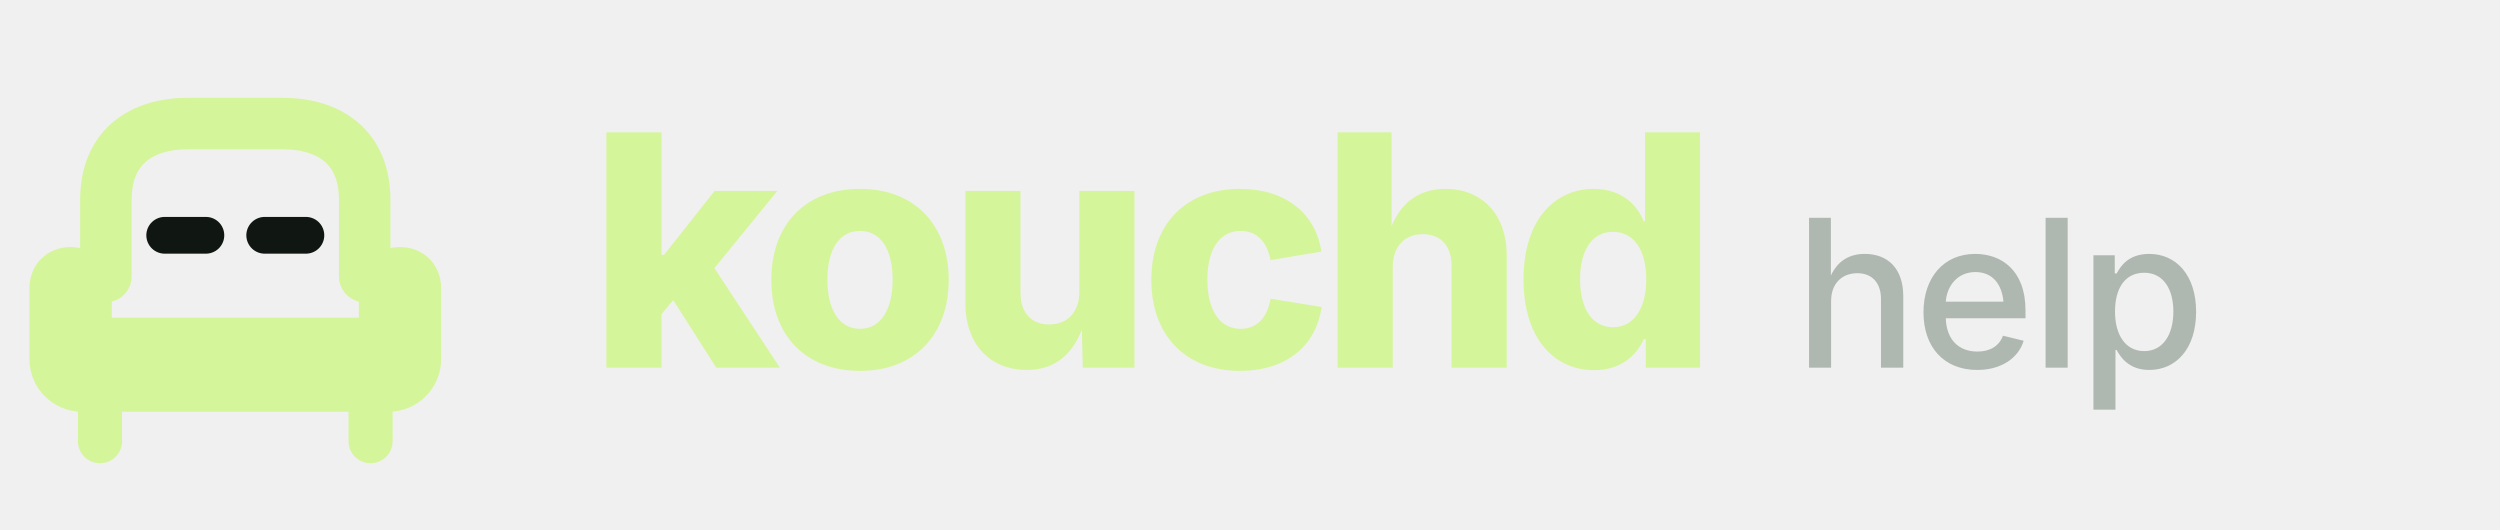
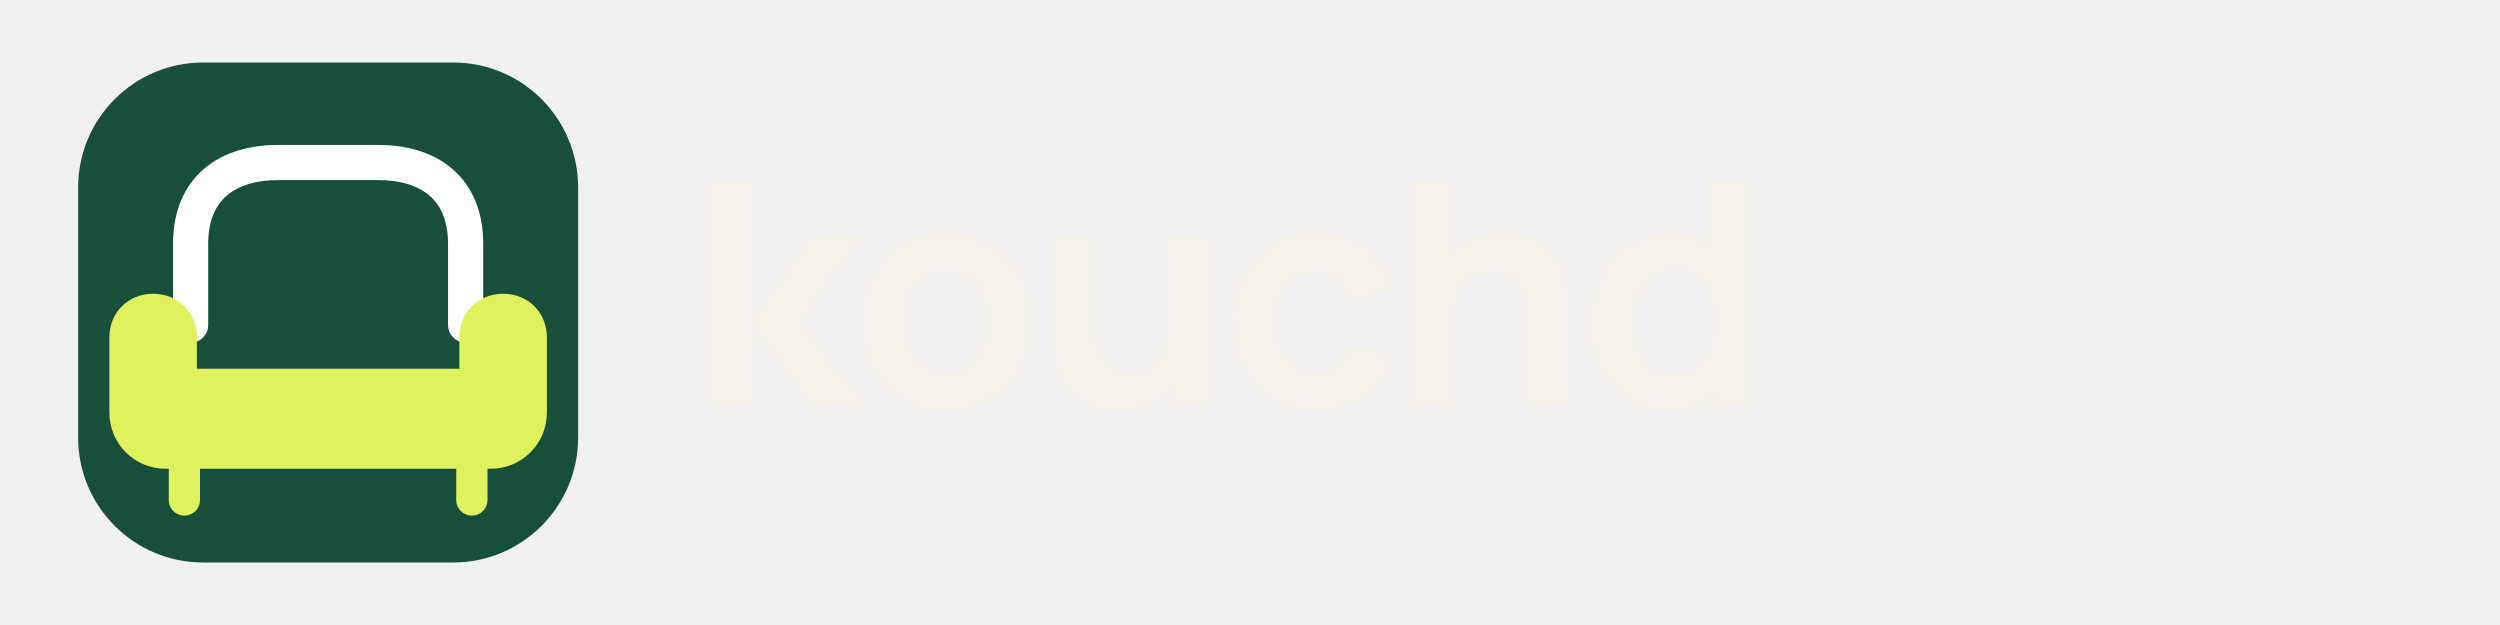
- <svg xmlns="http://www.w3.org/2000/svg" viewBox="0 0 170 36" fill="none">
-   <g transform="translate(0, 2) scale(0.5)">
-     <path d="M14.4 33.6V23.2C14.4 16 19.2 12.8 25.6 12.8H38.4C44.8 12.8 49.6 16 49.6 23.2V33.6" stroke="#D5F59A" stroke-width="7" stroke-linecap="round" />
-     <path d="M9.6 29.6C12.8 29.6 15.2 32 15.2 35.2V39.2H48.8V35.2C48.8 32 51.2 29.6 54.4 29.6C57.6 29.6 60 32 60 35.2V44.8C60 48.8 56.8 52 52.8 52H11.2C7.2 52 4 48.8 4 44.8V35.2C4 32 6.4 29.6 9.6 29.6Z" fill="#D5F59A" />
-     <path d="M13.6 51.2V56M50.4 51.2V56" stroke="#D5F59A" stroke-width="6" stroke-linecap="round" />
-     <path d="M22.4 28H28M36 28H41.6" stroke="#101713" stroke-width="5" stroke-linecap="round" />
+ <svg xmlns="http://www.w3.org/2000/svg" viewBox="0 0 320 80" fill="none">
+   <g transform="translate(10, 8)">
+     <rect width="64" height="64" rx="16" fill="#184F3A" />
+     <path d="M14.4 33.6V23.2C14.4 16 19.2 12.8 25.6 12.8H38.4C44.8 12.8 49.6 16 49.6 23.2V33.6" stroke="#FFFFFF" stroke-width="4.5" stroke-linecap="round" />
+     <path d="M9.6 29.6C12.8 29.6 15.2 32 15.2 35.2V39.2H48.8V35.2C48.8 32 51.2 29.6 54.4 29.6C57.6 29.6 60 32 60 35.2V44.8C60 48.8 56.8 52 52.8 52H11.2C7.2 52 4 48.8 4 44.8V35.2C4 32 6.4 29.6 9.6 29.6Z" fill="#DFF25E" />
+     <path d="M13.6 51.2V56M50.4 51.2V56" stroke="#DFF25E" stroke-width="4" stroke-linecap="round" />
  </g>
-   <text x="40" y="25" font-family="Manrope, system-ui, -apple-system, sans-serif" font-size="22" font-weight="800" fill="#D5F59A" letter-spacing="-0.04em">kouchd</text>
-   <text x="122" y="25" font-family="Manrope, system-ui, -apple-system, sans-serif" font-size="14" font-weight="500" fill="#AEB8B0" letter-spacing="-0.02em">help</text>
+   <path fill="#F4F1EA" d="M90.76 52 90.8 23.2H96.32V40.8L103.64 30.4H110.36L102.56 41.2L110.88 52H103.8L96.32 41.6V52ZM121.1 52.6Q117.84 52.6 115.38 51.14Q112.92 49.68 111.55 47.11Q110.18 44.54 110.18 41.2Q110.18 37.82 111.58 35.25Q112.98 32.68 115.44 31.24Q117.9 29.8 121.1 29.8Q124.36 29.8 126.83 31.26Q129.3 32.72 130.68 35.29Q132.06 37.86 132.06 41.2Q132.06 44.56 130.67 47.13Q129.28 49.7 126.81 51.15Q124.34 52.6 121.1 52.6ZM121.1 47.52Q123.72 47.52 125.01 45.75Q126.3 43.98 126.3 41.2Q126.3 38.32 124.99 36.6Q123.68 34.88 121.1 34.88Q119.32 34.88 118.18 35.68Q117.04 36.48 116.49 37.9Q115.94 39.32 115.94 41.2Q115.94 44.1 117.25 45.81Q118.56 47.52 121.1 47.52ZM143 52.64Q140.46 52.64 138.86 51.78Q137.26 50.92 136.37 49.6Q135.48 48.28 135.1 46.85Q134.72 45.42 134.64 44.24Q134.56 43.06 134.56 42.52V30.4H140.08V40.6Q140.08 41.34 140.16 42.49Q140.24 43.64 140.66 44.8Q141.08 45.96 142.03 46.74Q142.98 47.52 144.72 47.52Q145.42 47.52 146.22 47.3Q147.02 47.08 147.72 46.45Q148.42 45.82 148.87 44.59Q149.32 43.36 149.32 41.36L152.44 42.84Q152.44 45.4 151.4 47.64Q150.36 49.88 148.27 51.26Q146.18 52.64 143 52.64ZM150 52V44.84H149.32V30.4H154.8V52ZM168.42 52.6Q165.06 52.6 162.66 51.1Q160.26 49.6 158.98 47.02Q157.7 44.44 157.7 41.2Q157.7 37.92 159.03 35.34Q160.36 32.76 162.78 31.28Q165.2 29.8 168.5 29.8Q172.32 29.8 174.91 31.73Q177.5 33.66 178.22 37L172.78 38.44Q172.3 36.76 171.11 35.82Q169.92 34.88 168.42 34.88Q166.7 34.88 165.6 35.71Q164.5 36.54 163.98 37.97Q163.46 39.4 163.46 41.2Q163.46 44.02 164.71 45.77Q165.96 47.52 168.42 47.52Q170.26 47.52 171.22 46.68Q172.18 45.84 172.66 44.28L178.22 45.44Q177.3 48.88 174.74 50.74Q172.18 52.6 168.42 52.6ZM195.44 52V41.8Q195.44 41.06 195.36 39.91Q195.28 38.76 194.86 37.6Q194.44 36.44 193.49 35.66Q192.54 34.88 190.8 34.88Q190.1 34.88 189.3 35.1Q188.5 35.32 187.8 35.95Q187.1 36.58 186.65 37.8Q186.2 39.02 186.2 41.04L183.08 39.56Q183.08 37 184.12 34.76Q185.16 32.52 187.25 31.14Q189.34 29.76 192.52 29.76Q195.06 29.76 196.66 30.62Q198.26 31.48 199.15 32.8Q200.04 34.12 200.42 35.55Q200.8 36.98 200.88 38.16Q200.96 39.34 200.96 39.88V52ZM180.68 52V23.2H185.52V38H186.2V52ZM213.42 52.6Q210.44 52.6 208.2 51.1Q205.96 49.6 204.71 47.02Q203.46 44.44 203.46 41.2Q203.46 37.9 204.73 35.33Q206 32.76 208.3 31.28Q210.6 29.8 213.7 29.8Q216.78 29.8 218.88 31.3Q220.98 32.8 222.06 35.38Q223.14 37.96 223.14 41.2Q223.14 44.44 222.05 47.02Q220.96 49.6 218.8 51.1Q216.64 52.6 213.42 52.6ZM214.3 47.76Q216.12 47.76 217.21 46.94Q218.3 46.12 218.78 44.64Q219.26 43.16 219.26 41.2Q219.26 39.24 218.78 37.76Q218.3 36.28 217.25 35.46Q216.2 34.64 214.5 34.64Q212.68 34.64 211.51 35.53Q210.34 36.42 209.78 37.91Q209.22 39.4 209.22 41.2Q209.22 43.02 209.76 44.51Q210.3 46 211.42 46.88Q212.54 47.76 214.3 47.76ZM219.26 52V37.2H218.58V23.2H224.06V52Z" />
</svg>
